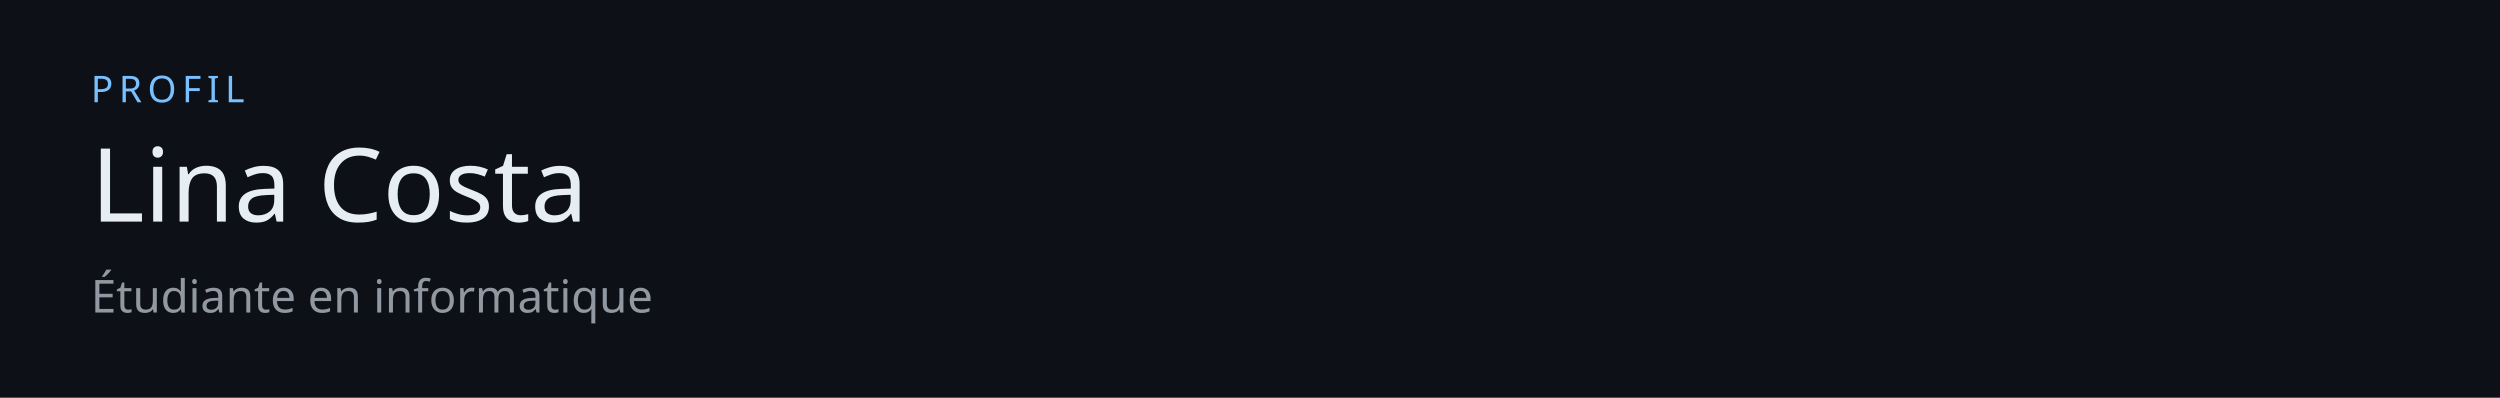
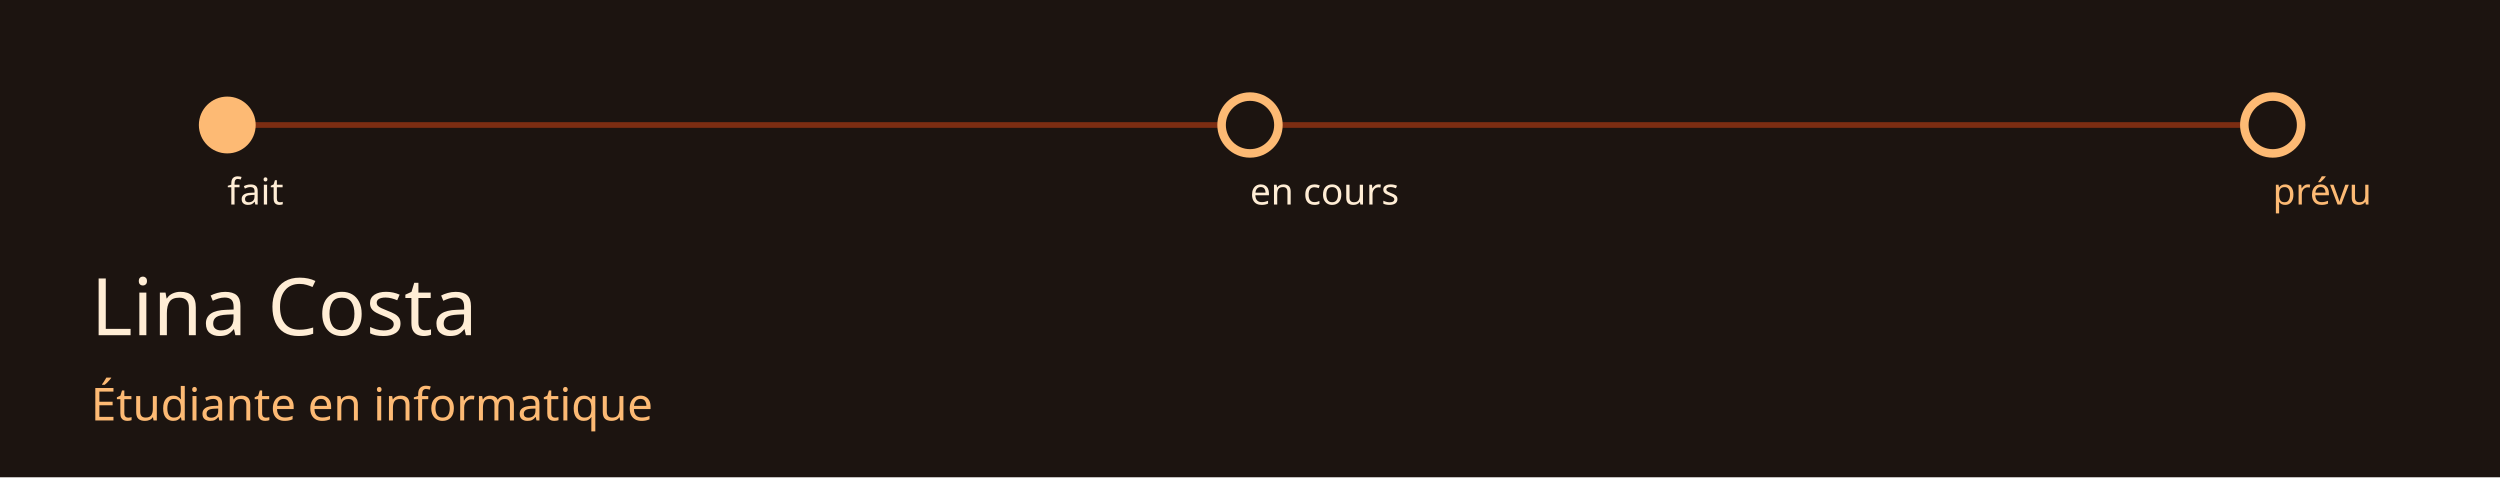
- <svg xmlns="http://www.w3.org/2000/svg" width="880" height="140" viewBox="0 0 880 140" role="img">
-   <rect width="880" height="140" fill="#0d1117" />
-   <text x="32" y="36" fill="#79c0ff" font-family="ui-sans-serif, system-ui, sans-serif" font-size="13" letter-spacing="2">PROFIL</text>
-   <text x="32" y="78" fill="#e6edf3" font-family="ui-sans-serif, system-ui, sans-serif" font-size="36">Lina Costa</text>
-   <text x="32" y="110" fill="#9198a1" font-family="ui-sans-serif, system-ui, sans-serif" font-size="16">Étudiante en informatique</text>
+ <svg xmlns="http://www.w3.org/2000/svg" width="880" height="168" viewBox="0 0 880 168" role="img">
+   <rect width="880" height="168" fill="#1c1410" />
+   <line x1="80" y1="44" x2="800" y2="44" stroke="#7c2d12" stroke-width="2" />
+   <circle cx="80" cy="44" r="10" fill="#fdba74" />
+   <circle cx="440" cy="44" r="10" fill="#1c1410" stroke="#fdba74" stroke-width="3" />
+   <circle cx="800" cy="44" r="10" fill="#1c1410" stroke="#fdba74" stroke-width="3" />
+   <text x="80" y="72" fill="#ffedd5" font-family="ui-sans-serif, system-ui, sans-serif" font-size="13">fait</text>
+   <text x="440" y="72" fill="#ffedd5" font-family="ui-sans-serif, system-ui, sans-serif" font-size="13">en cours</text>
+   <text x="800" y="72" fill="#fdba74" font-family="ui-sans-serif, system-ui, sans-serif" font-size="13">prévu</text>
+   <text x="32" y="118" fill="#ffedd5" font-family="ui-sans-serif, system-ui, sans-serif" font-size="28">Lina Costa</text>
+   <text x="32" y="148" fill="#fdba74" font-family="ui-sans-serif, system-ui, sans-serif" font-size="16">Étudiante en informatique</text>
</svg>
